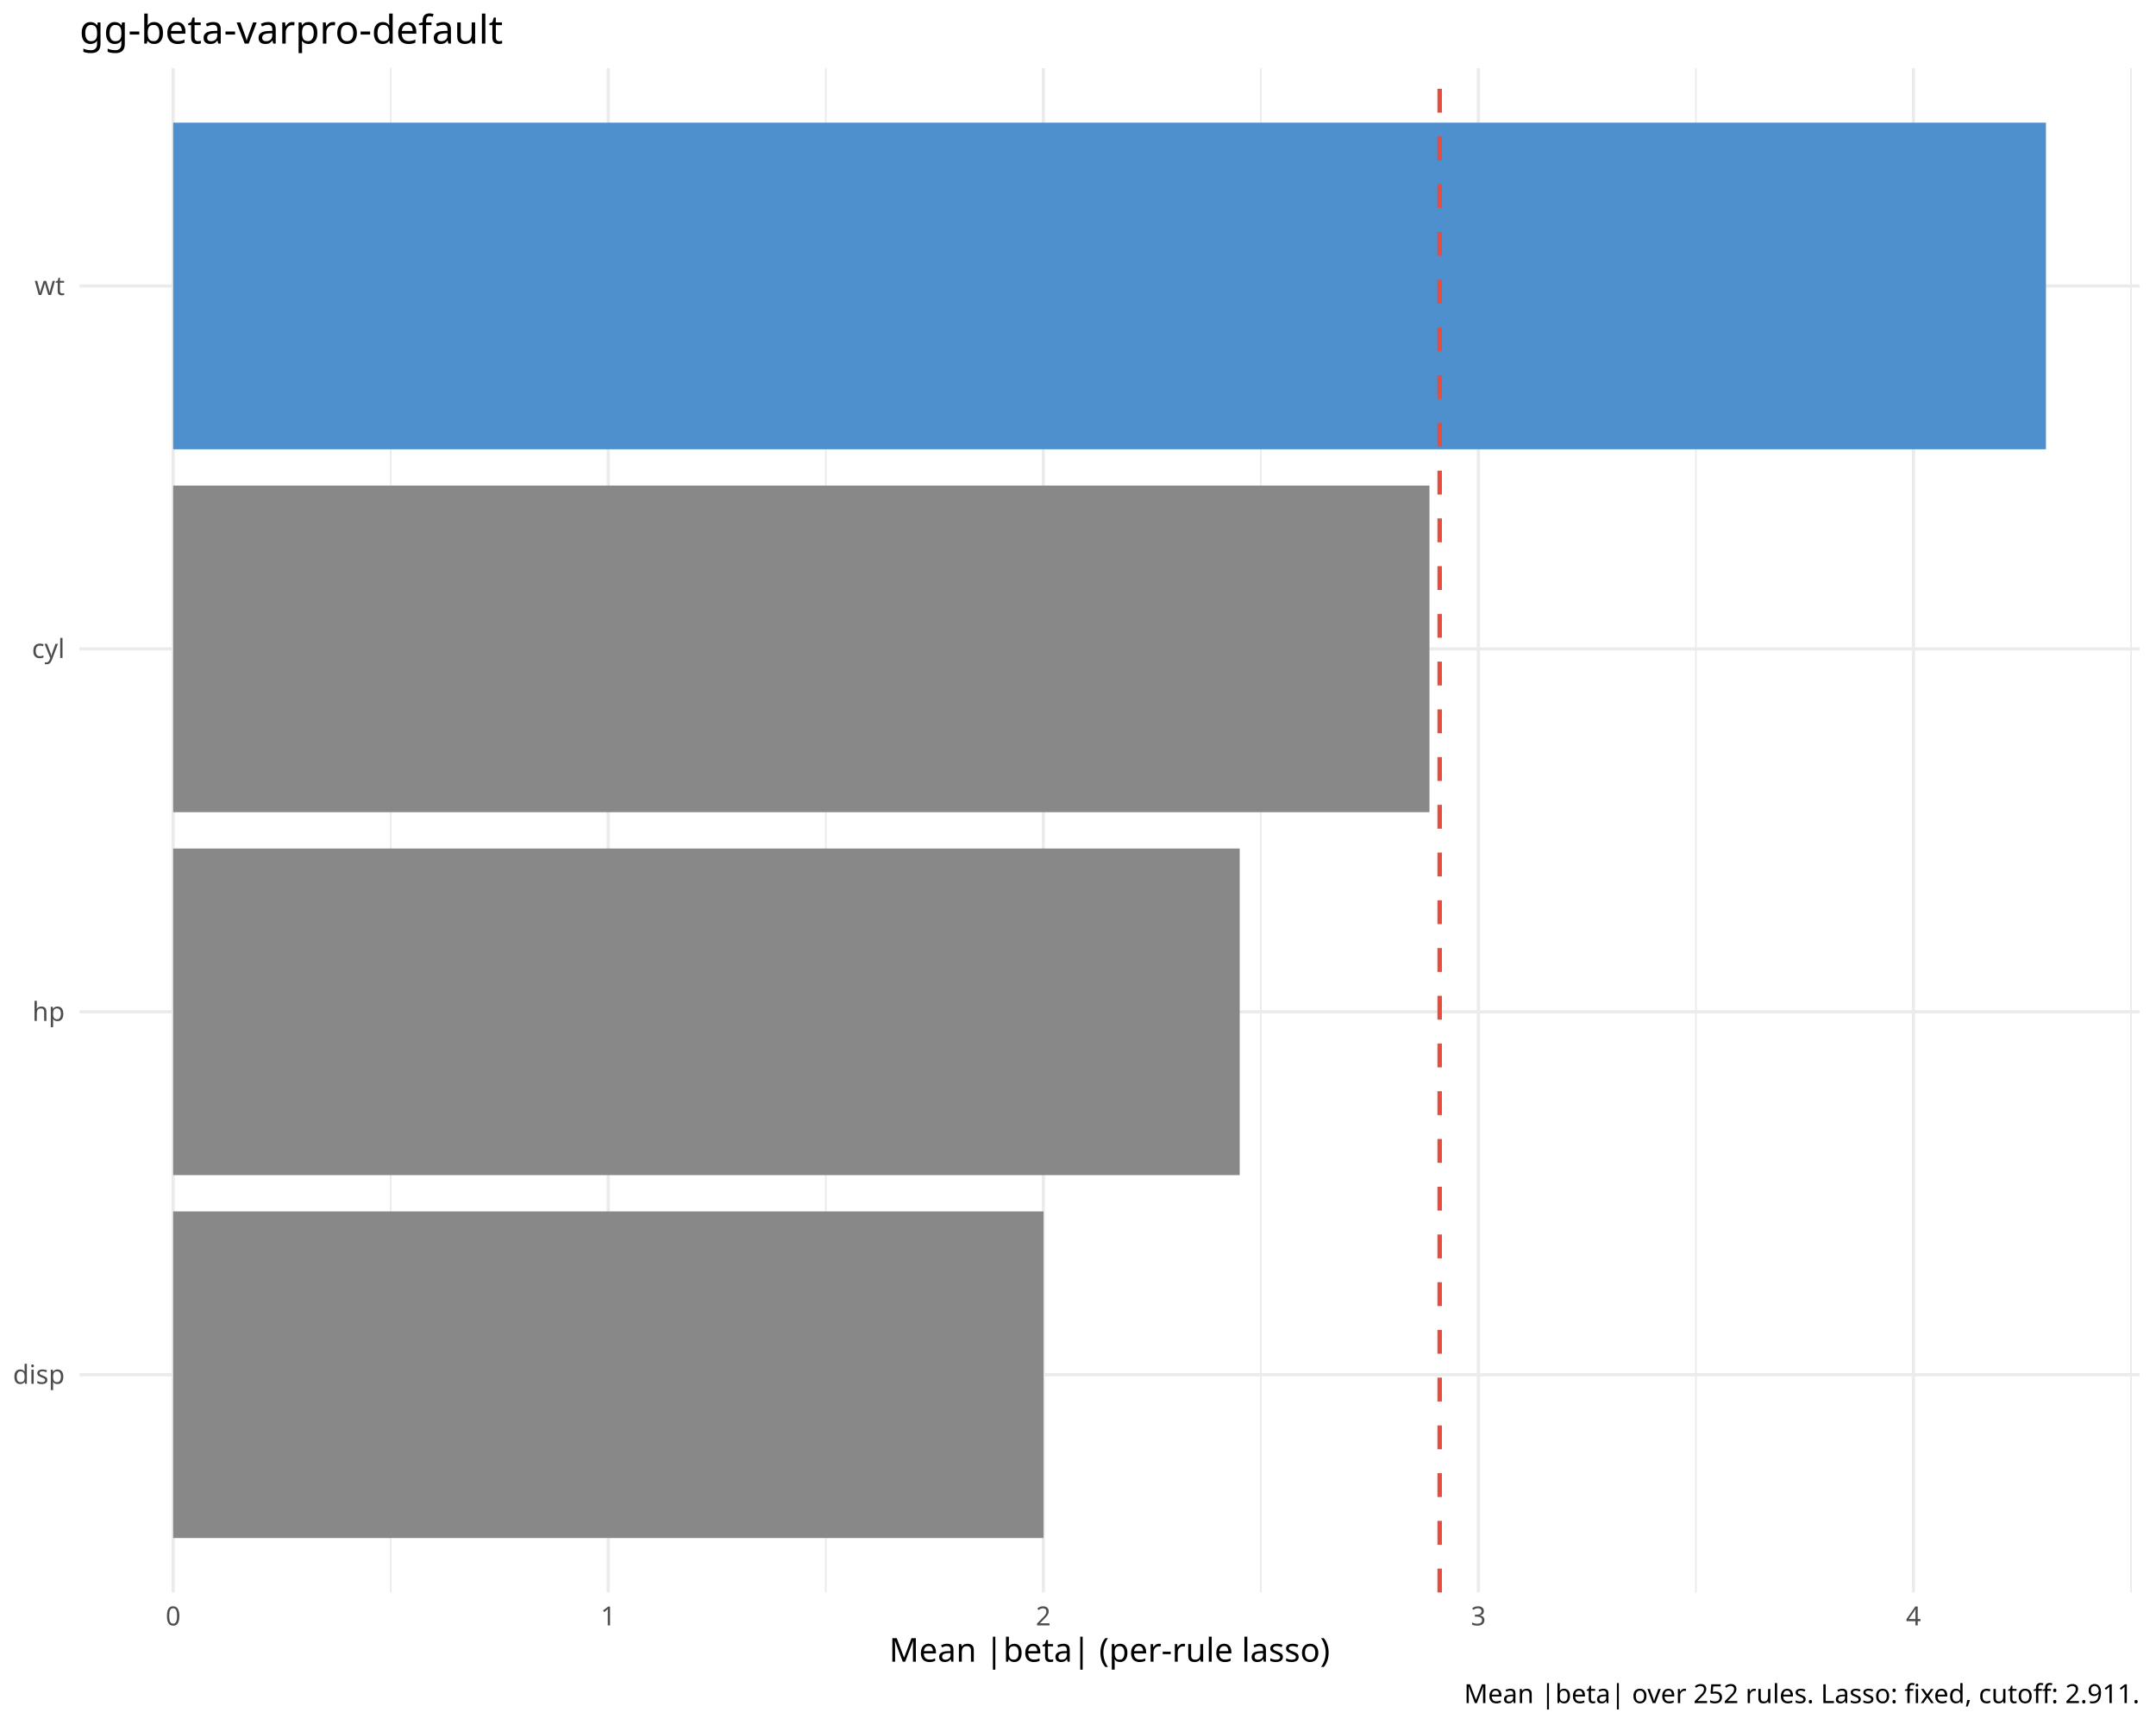
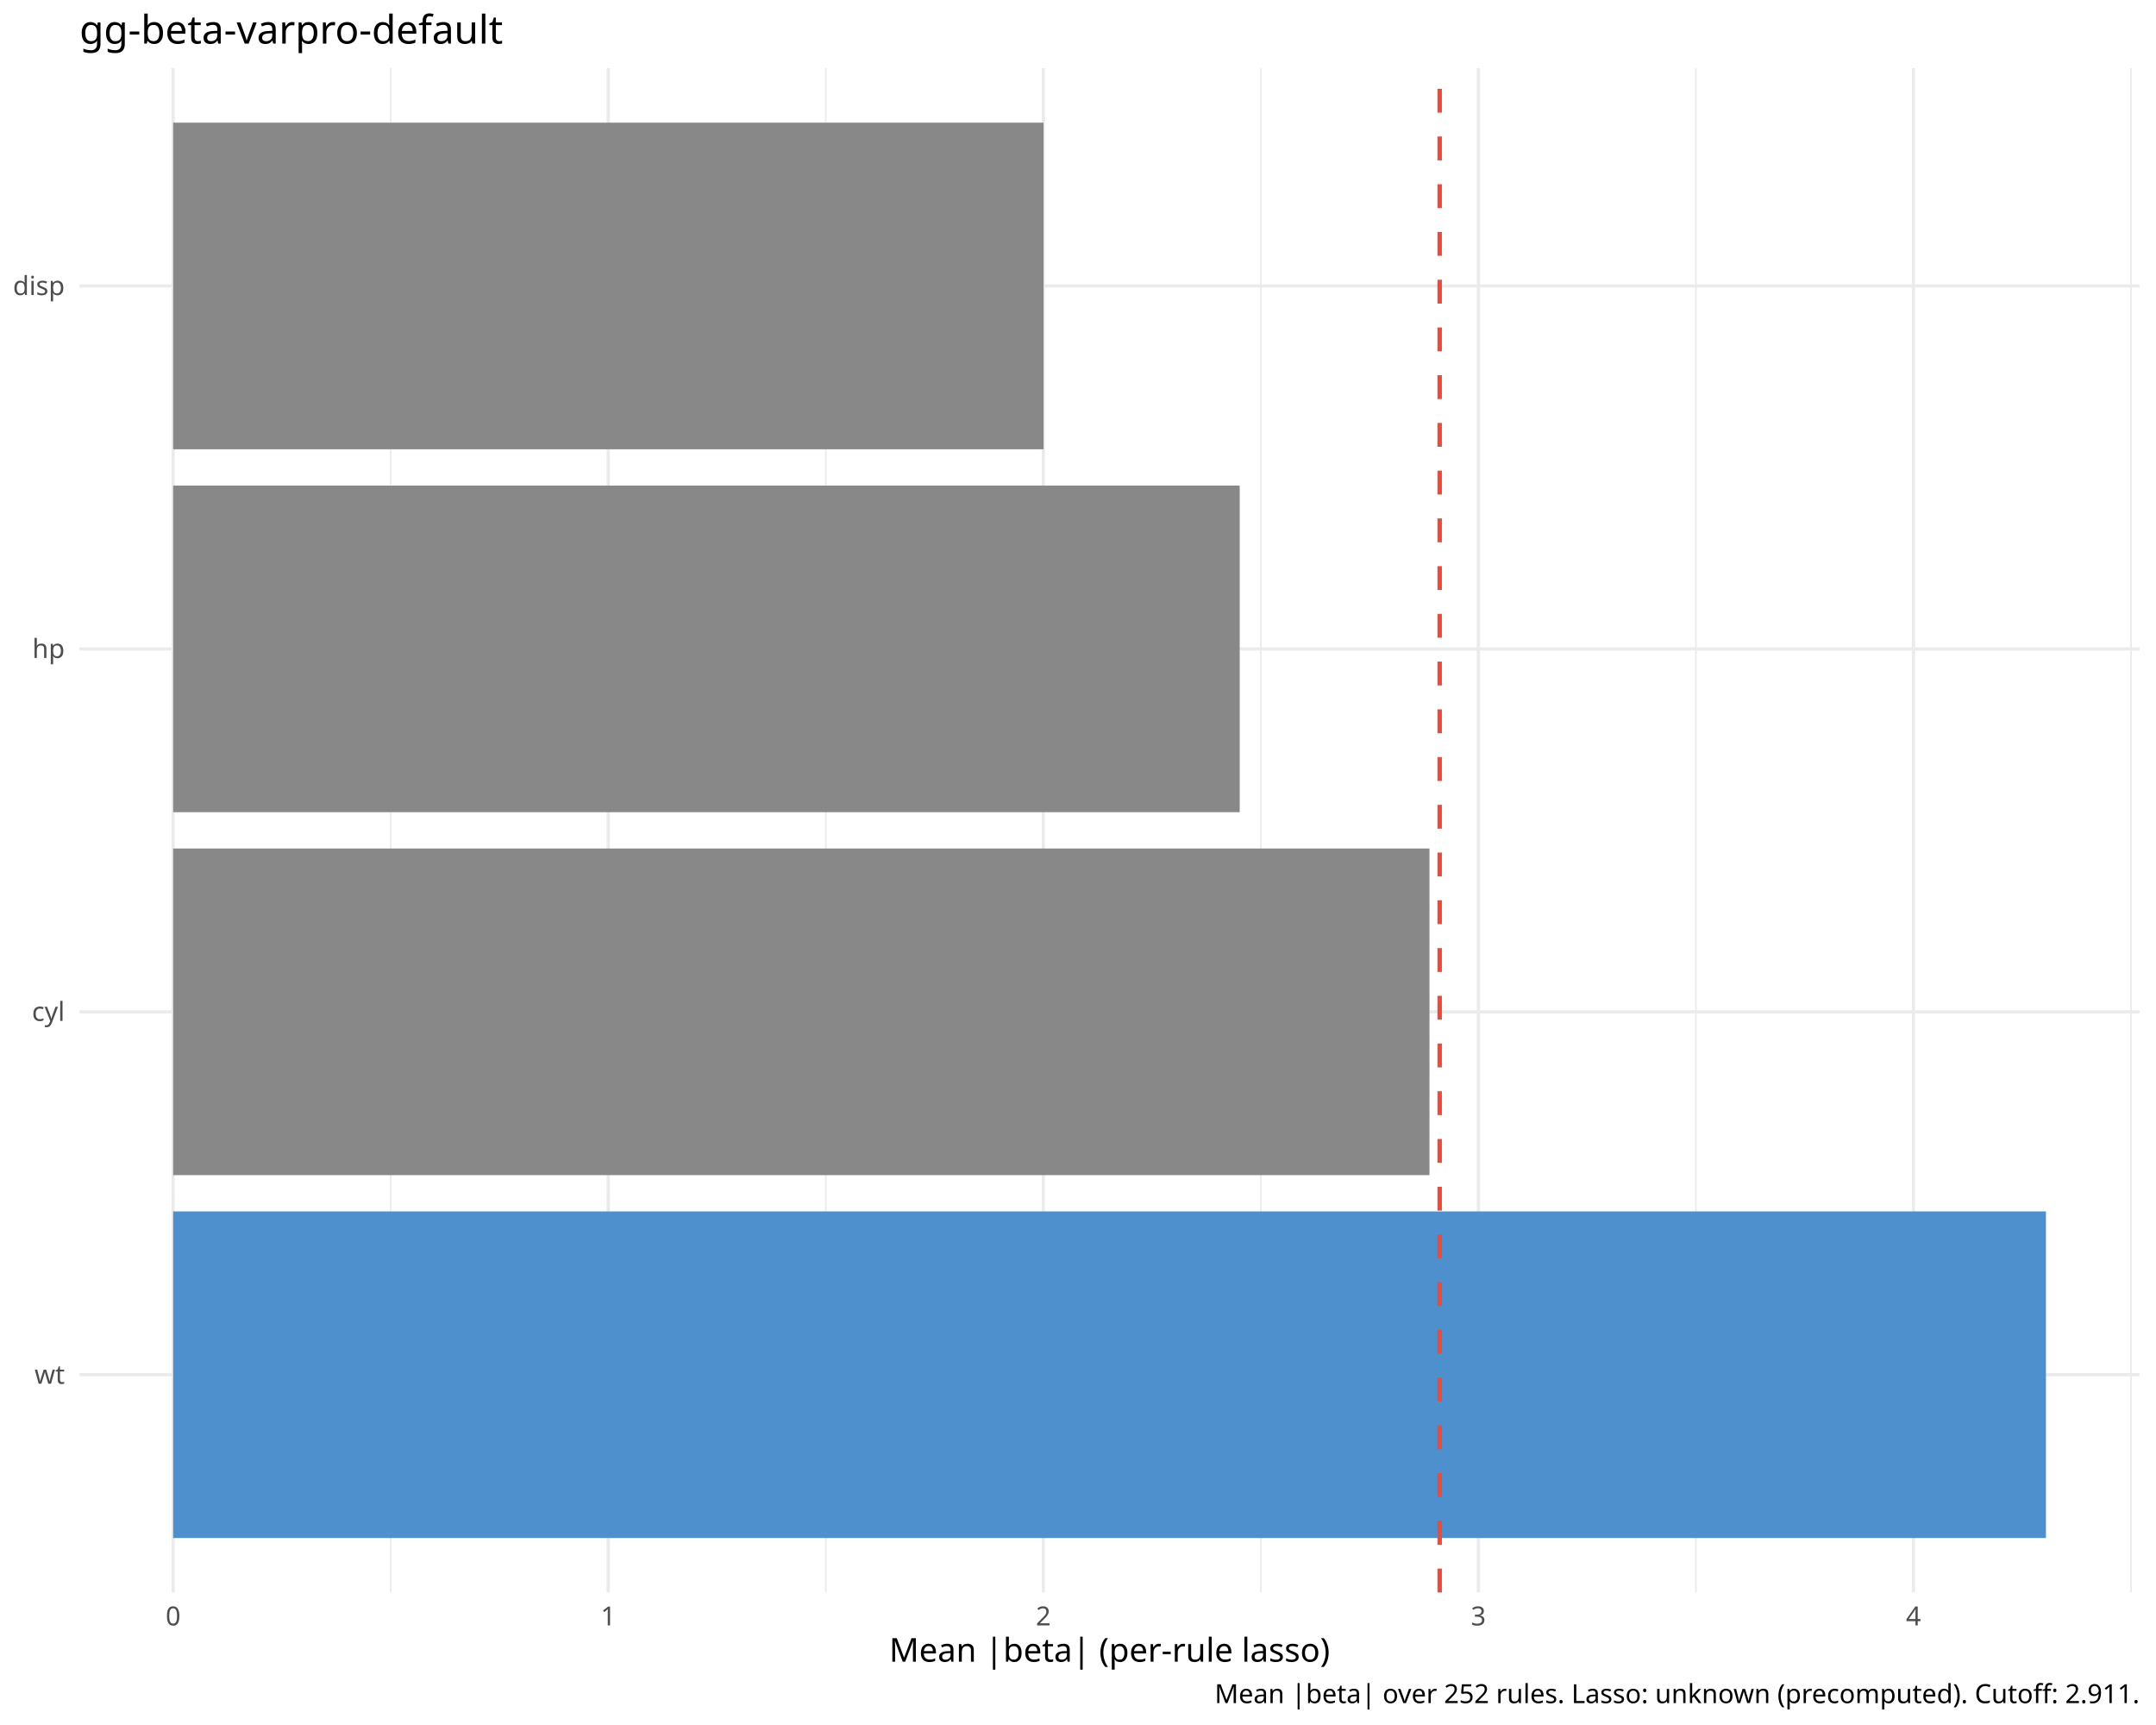
<svg xmlns="http://www.w3.org/2000/svg" class="svglite" data-engine-version="2.0" width="720.00pt" height="576.00pt" viewBox="0 0 720.00 576.00">
  <defs>
    <style type="text/css">
    .svglite line, .svglite polyline, .svglite polygon, .svglite path, .svglite rect, .svglite circle {
      fill: none;
      stroke: #000000;
      stroke-linecap: round;
      stroke-linejoin: round;
      stroke-miterlimit: 10.00;
    }
  </style>
  </defs>
  <rect width="100%" height="100%" style="stroke: none; fill: #FFFFFF;" />
  <defs>
    <clipPath id="cpMC4wMHw3MjAuMDB8MC4wMHw1NzYuMDA=">
      <rect x="0.00" y="0.00" width="720.00" height="576.00" />
    </clipPath>
  </defs>
  <g clip-path="url(#cpMC4wMHw3MjAuMDB8MC4wMHw1NzYuMDA=)">
    <rect x="0" y="0.00" width="720.00" height="576.00" style="stroke-width: 1.07; stroke: none; fill: #FFFFFF;" />
  </g>
  <defs>
    <clipPath id="cpMjYuNTZ8NzE0LjUyfDIyLjc4fDUzMS43NQ==">
      <rect x="26.56" y="22.78" width="687.96" height="508.97" />
    </clipPath>
  </defs>
  <g clip-path="url(#cpMjYuNTZ8NzE0LjUyfDIyLjc4fDUzMS43NQ==)">
    <polyline points="130.48,531.75 130.48,22.78 " style="stroke-width: 0.53; stroke: #EBEBEB; stroke-linecap: butt;" />
    <polyline points="275.77,531.75 275.77,22.78 " style="stroke-width: 0.53; stroke: #EBEBEB; stroke-linecap: butt;" />
    <polyline points="421.06,531.75 421.06,22.78 " style="stroke-width: 0.53; stroke: #EBEBEB; stroke-linecap: butt;" />
    <polyline points="566.36,531.75 566.36,22.78 " style="stroke-width: 0.53; stroke: #EBEBEB; stroke-linecap: butt;" />
    <polyline points="711.65,531.75 711.65,22.78 " style="stroke-width: 0.53; stroke: #EBEBEB; stroke-linecap: butt;" />
    <polyline points="26.56,459.04 714.52,459.04 " style="stroke-width: 1.07; stroke: #EBEBEB; stroke-linecap: butt;" />
    <polyline points="26.56,337.86 714.52,337.86 " style="stroke-width: 1.07; stroke: #EBEBEB; stroke-linecap: butt;" />
    <polyline points="26.56,216.68 714.52,216.68 " style="stroke-width: 1.07; stroke: #EBEBEB; stroke-linecap: butt;" />
    <polyline points="26.56,95.49 714.52,95.49 " style="stroke-width: 1.07; stroke: #EBEBEB; stroke-linecap: butt;" />
    <polyline points="57.83,531.75 57.83,22.78 " style="stroke-width: 1.07; stroke: #EBEBEB; stroke-linecap: butt;" />
    <polyline points="203.12,531.75 203.12,22.78 " style="stroke-width: 1.07; stroke: #EBEBEB; stroke-linecap: butt;" />
    <polyline points="348.42,531.75 348.42,22.78 " style="stroke-width: 1.07; stroke: #EBEBEB; stroke-linecap: butt;" />
    <polyline points="493.71,531.75 493.71,22.78 " style="stroke-width: 1.07; stroke: #EBEBEB; stroke-linecap: butt;" />
    <polyline points="639.00,531.75 639.00,22.78 " style="stroke-width: 1.07; stroke: #EBEBEB; stroke-linecap: butt;" />
-     <rect x="57.83" y="40.96" width="625.42" height="109.06" style="stroke-width: 1.07; stroke: none; stroke-linecap: butt; stroke-linejoin: miter; fill: #4E8FCD;" />
-     <rect x="57.83" y="162.14" width="419.54" height="109.06" style="stroke-width: 1.07; stroke: none; stroke-linecap: butt; stroke-linejoin: miter; fill: #888888;" />
-     <rect x="57.83" y="283.33" width="356.17" height="109.06" style="stroke-width: 1.07; stroke: none; stroke-linecap: butt; stroke-linejoin: miter; fill: #888888;" />
-     <rect x="57.83" y="404.51" width="290.67" height="109.06" style="stroke-width: 1.07; stroke: none; stroke-linecap: butt; stroke-linejoin: miter; fill: #888888;" />
+     <rect x="57.83" y="404.51" width="625.42" height="109.06" style="stroke-width: 1.07; stroke: none; stroke-linecap: butt; stroke-linejoin: miter; fill: #4E8FCD;" />
+     <rect x="57.83" y="283.33" width="419.54" height="109.06" style="stroke-width: 1.07; stroke: none; stroke-linecap: butt; stroke-linejoin: miter; fill: #888888;" />
+     <rect x="57.83" y="162.14" width="356.17" height="109.06" style="stroke-width: 1.07; stroke: none; stroke-linecap: butt; stroke-linejoin: miter; fill: #888888;" />
+     <rect x="57.83" y="40.96" width="290.67" height="109.06" style="stroke-width: 1.07; stroke: none; stroke-linecap: butt; stroke-linejoin: miter; fill: #888888;" />
    <line x1="480.78" y1="531.75" x2="480.78" y2="22.78" style="stroke-width: 1.49; stroke: #E74C3C; stroke-dasharray: 7.97,7.97; stroke-linecap: butt;" />
  </g>
  <g clip-path="url(#cpMC4wMHw3MjAuMDB8MC4wMHw1NzYuMDA=)">
-     <text x="21.63" y="462.07" text-anchor="end" style="font-size: 8.80px; fill: #4D4D4D; font-family: sans;" textLength="16.15px" lengthAdjust="spacingAndGlyphs">disp</text>
-     <text x="21.63" y="340.89" text-anchor="end" style="font-size: 8.80px; fill: #4D4D4D; font-family: sans;" textLength="9.79px" lengthAdjust="spacingAndGlyphs">hp</text>
-     <text x="21.63" y="219.70" text-anchor="end" style="font-size: 8.80px; fill: #4D4D4D; font-family: sans;" textLength="10.76px" lengthAdjust="spacingAndGlyphs">cyl</text>
-     <text x="21.63" y="98.52" text-anchor="end" style="font-size: 8.80px; fill: #4D4D4D; font-family: sans;" textLength="8.80px" lengthAdjust="spacingAndGlyphs">wt</text>
+     <text x="21.63" y="462.07" text-anchor="end" style="font-size: 8.80px; fill: #4D4D4D; font-family: sans;" textLength="8.80px" lengthAdjust="spacingAndGlyphs">wt</text>
+     <text x="21.63" y="340.89" text-anchor="end" style="font-size: 8.80px; fill: #4D4D4D; font-family: sans;" textLength="10.76px" lengthAdjust="spacingAndGlyphs">cyl</text>
+     <text x="21.63" y="219.70" text-anchor="end" style="font-size: 8.80px; fill: #4D4D4D; font-family: sans;" textLength="9.79px" lengthAdjust="spacingAndGlyphs">hp</text>
+     <text x="21.63" y="98.52" text-anchor="end" style="font-size: 8.80px; fill: #4D4D4D; font-family: sans;" textLength="16.15px" lengthAdjust="spacingAndGlyphs">disp</text>
    <text x="57.83" y="542.74" text-anchor="middle" style="font-size: 8.80px; fill: #4D4D4D; font-family: sans;" textLength="4.89px" lengthAdjust="spacingAndGlyphs">0</text>
    <text x="203.12" y="542.74" text-anchor="middle" style="font-size: 8.80px; fill: #4D4D4D; font-family: sans;" textLength="4.89px" lengthAdjust="spacingAndGlyphs">1</text>
    <text x="348.42" y="542.74" text-anchor="middle" style="font-size: 8.80px; fill: #4D4D4D; font-family: sans;" textLength="4.89px" lengthAdjust="spacingAndGlyphs">2</text>
    <text x="493.71" y="542.74" text-anchor="middle" style="font-size: 8.80px; fill: #4D4D4D; font-family: sans;" textLength="4.89px" lengthAdjust="spacingAndGlyphs">3</text>
    <text x="639.00" y="542.74" text-anchor="middle" style="font-size: 8.80px; fill: #4D4D4D; font-family: sans;" textLength="4.89px" lengthAdjust="spacingAndGlyphs">4</text>
    <text x="370.54" y="554.87" text-anchor="middle" style="font-size: 11.00px; font-family: sans;" textLength="134.73px" lengthAdjust="spacingAndGlyphs">Mean |beta| (per-rule lasso)</text>
    <text x="26.56" y="14.56" style="font-size: 13.20px; font-family: sans;" textLength="130.62px" lengthAdjust="spacingAndGlyphs">gg-beta-varpro-default</text>
-     <text x="714.52" y="568.69" text-anchor="end" style="font-size: 8.80px; font-family: sans;" textLength="212.01px" lengthAdjust="spacingAndGlyphs">Mean |beta| over 252 rules. Lasso: fixed, cutoff: 2.911.</text>
+     <text x="714.52" y="568.69" text-anchor="end" style="font-size: 8.80px; font-family: sans;" textLength="290.29px" lengthAdjust="spacingAndGlyphs">Mean |beta| over 252 rules. Lasso: unknown (precomputed). Cutoff: 2.911.</text>
  </g>
</svg>
